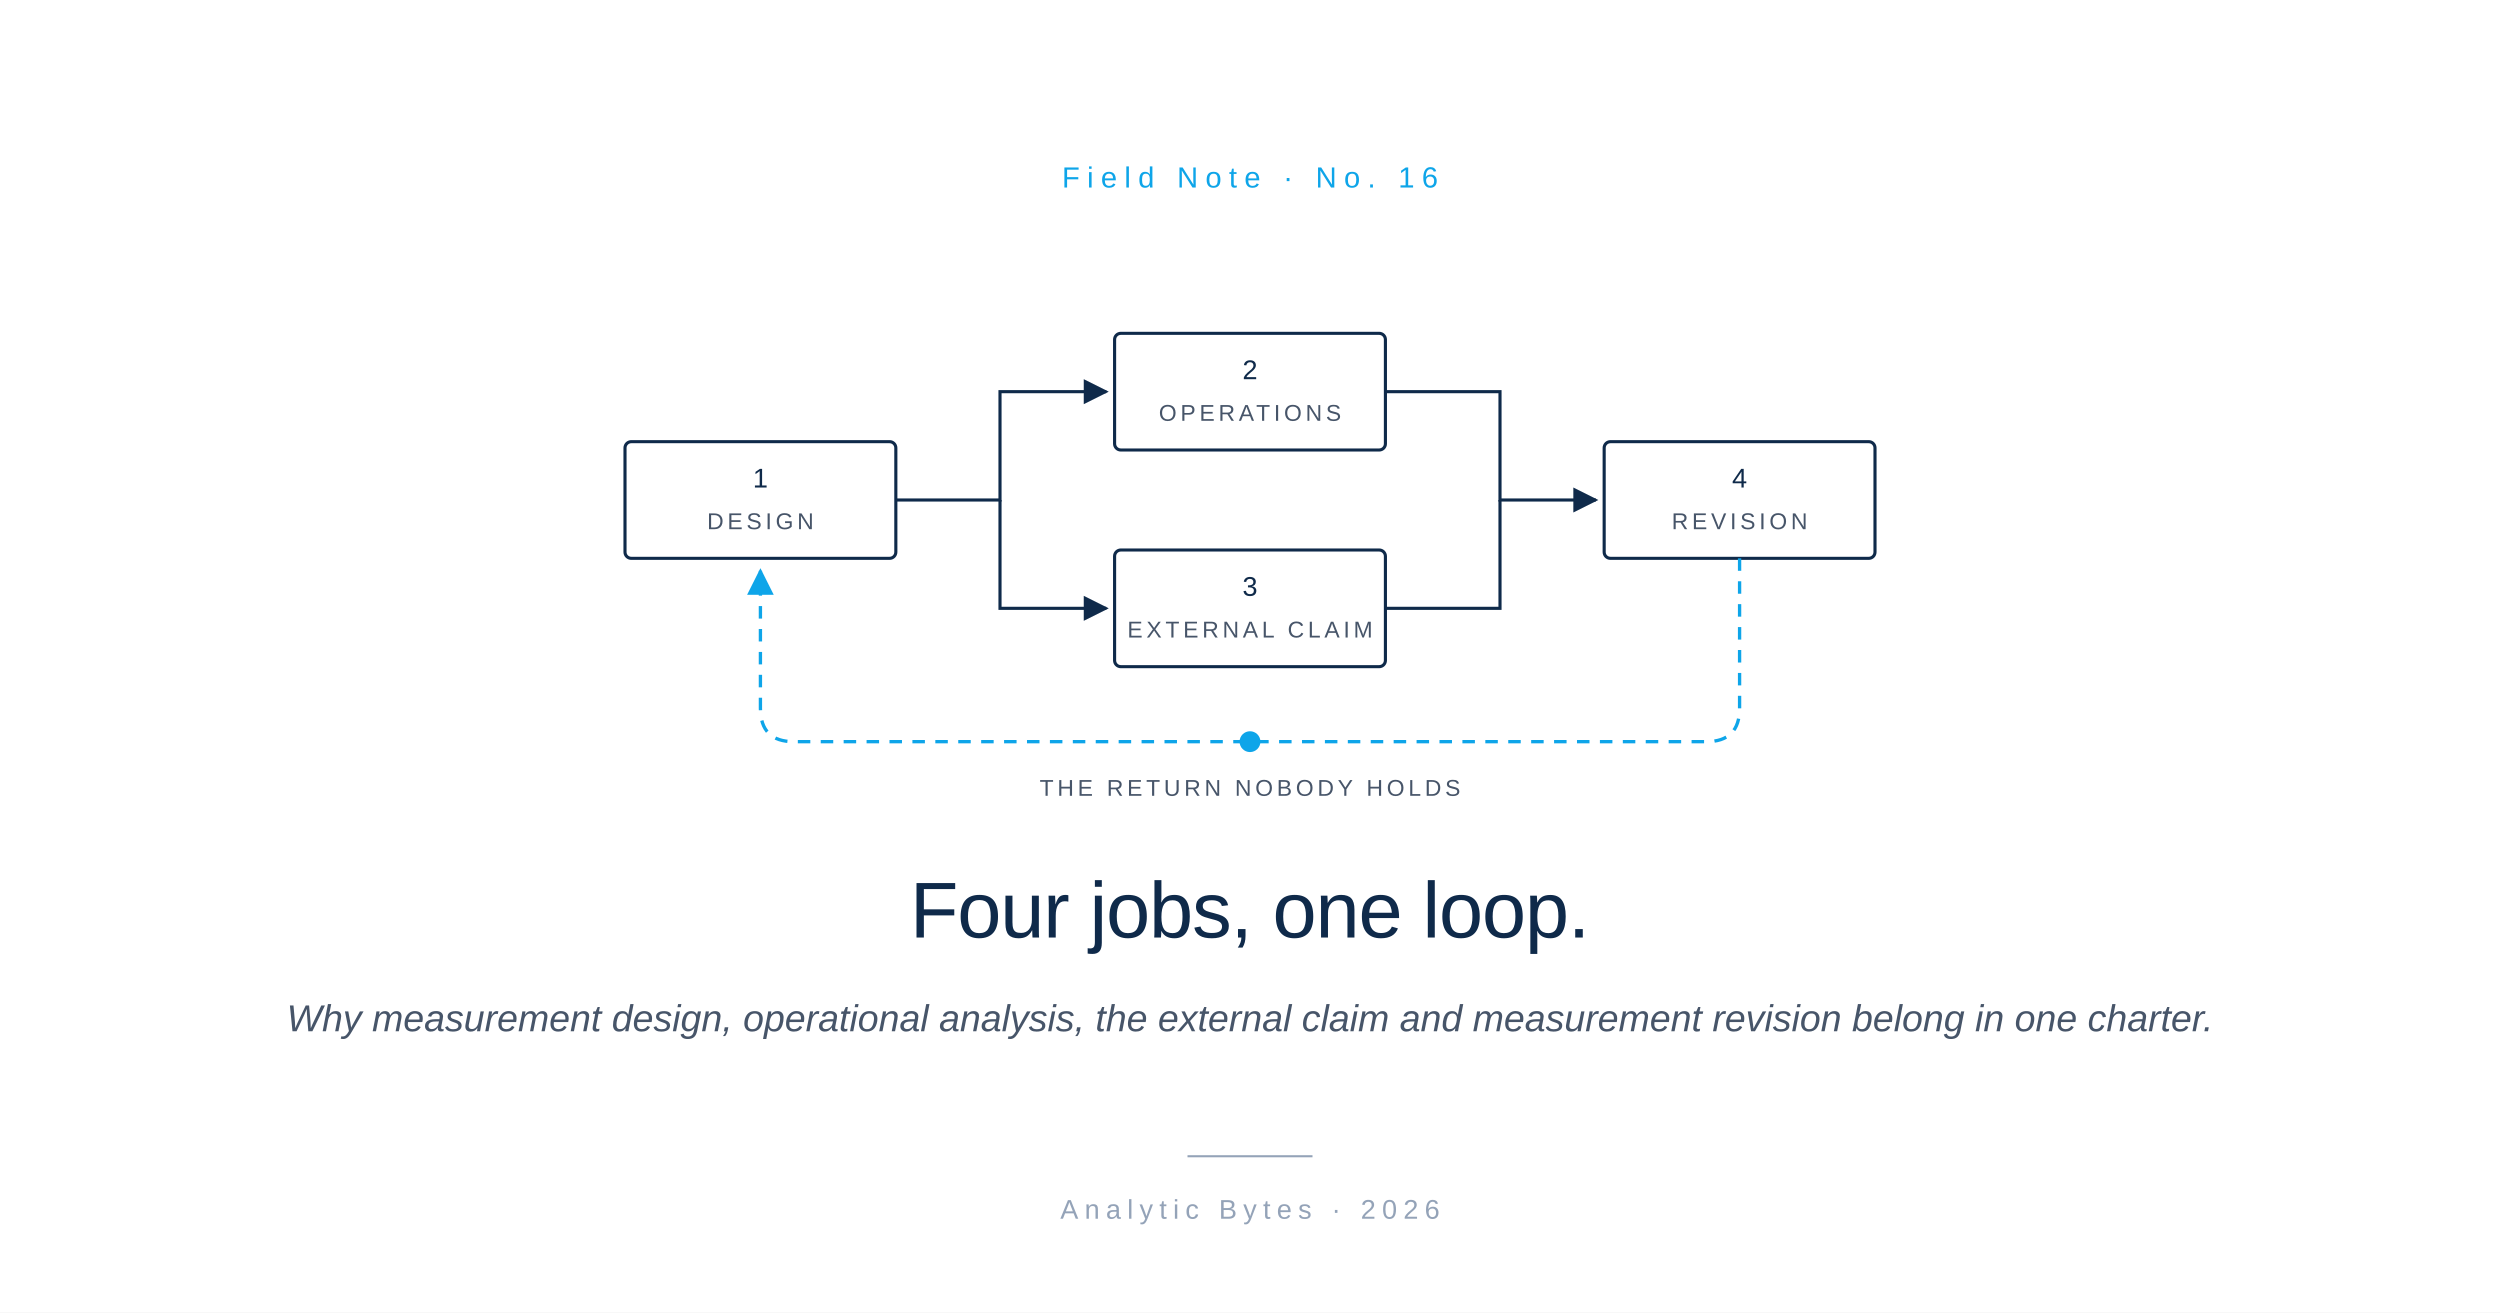
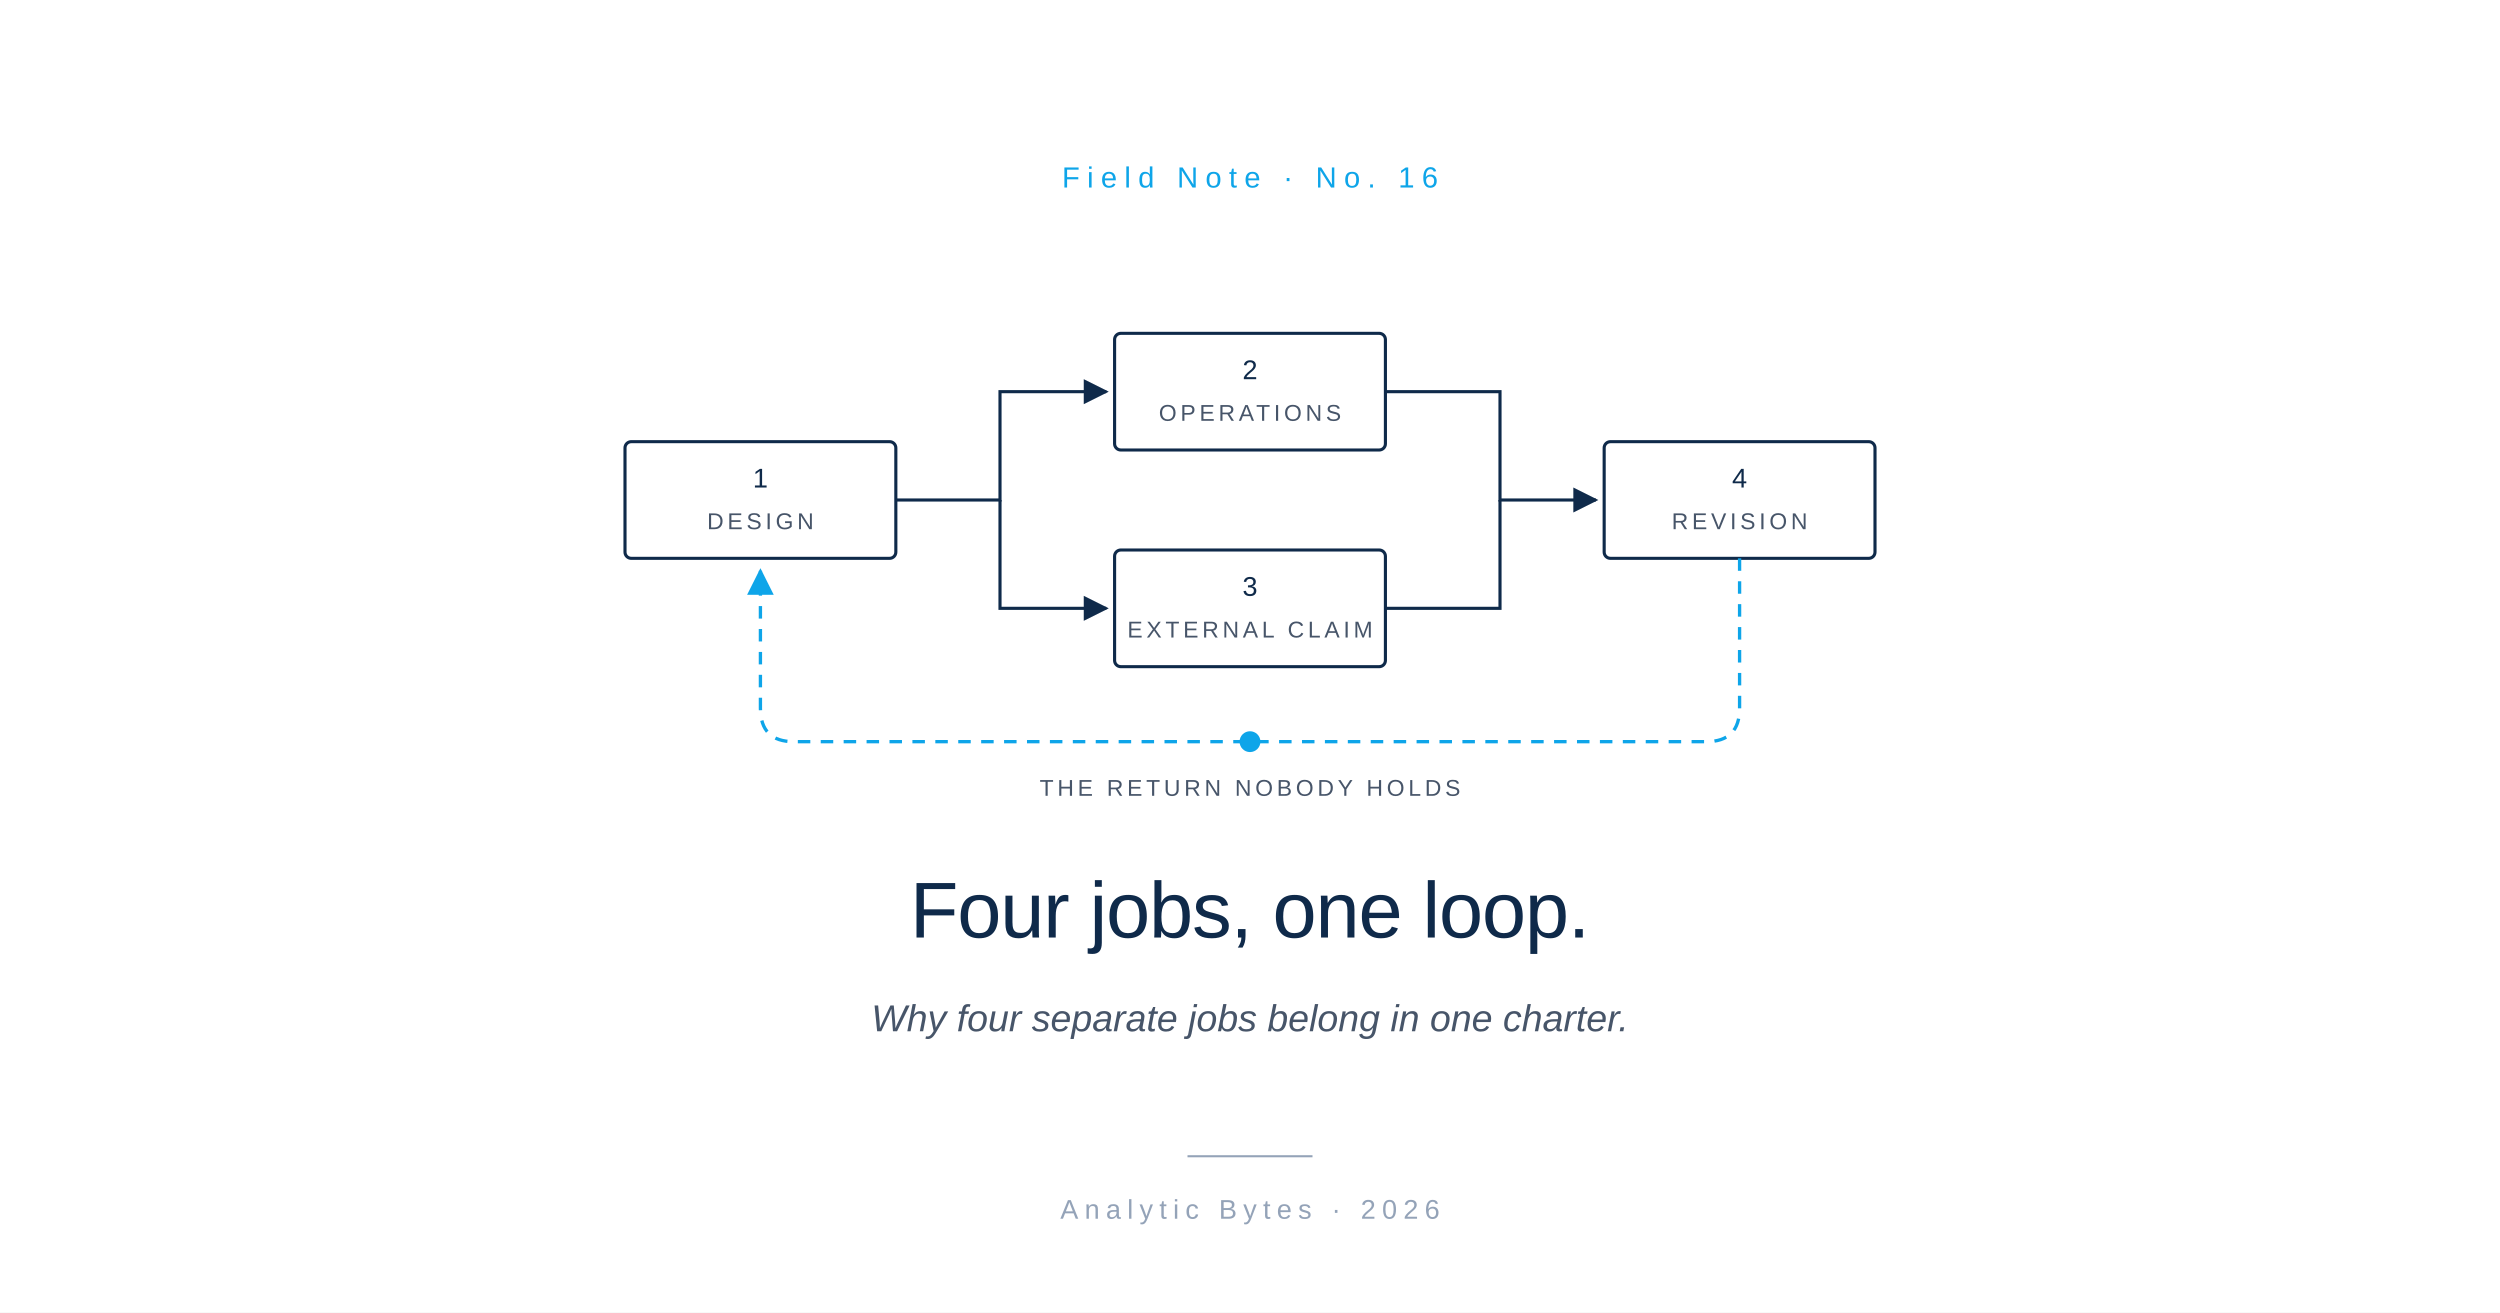
<svg xmlns="http://www.w3.org/2000/svg" viewBox="0 0 1200 630" role="img">
  <rect width="1200" height="630" fill="#FFFFFF" />
  <text x="600" y="90" font-family="-apple-system, BlinkMacSystemFont, 'Helvetica Neue', Arial, sans-serif" font-size="14" font-weight="500" letter-spacing="3.5" fill="#0EA5E9" text-anchor="middle">Field Note  ·  No. 16</text>
  <defs>
    <marker id="navyArrow" viewBox="0 0 10 10" refX="9" refY="5" markerWidth="8" markerHeight="8" orient="auto-start-reverse">
      <path d="M 0 0 L 10 5 L 0 10 z" fill="#0F2A4A" />
    </marker>
    <marker id="tealArrow" viewBox="0 0 10 10" refX="9" refY="5" markerWidth="8" markerHeight="8" orient="auto-start-reverse">
      <path d="M 0 0 L 10 5 L 0 10 z" fill="#0EA5E9" />
    </marker>
  </defs>
  <g transform="translate(600, 240)" font-family="-apple-system, BlinkMacSystemFont, 'Helvetica Neue', Arial, sans-serif">
    <rect x="-300" y="-28" width="130" height="56" fill="none" stroke="#0F2A4A" stroke-width="1.5" rx="3" />
    <text x="-235" y="-6" text-anchor="middle" font-size="13" fill="#0F2A4A">1</text>
    <text x="-235" y="14" text-anchor="middle" font-size="11" letter-spacing="1.8" fill="#475569">DESIGN</text>
    <rect x="-65" y="-80" width="130" height="56" fill="none" stroke="#0F2A4A" stroke-width="1.5" rx="3" />
    <text x="0" y="-58" text-anchor="middle" font-size="13" fill="#0F2A4A">2</text>
    <text x="0" y="-38" text-anchor="middle" font-size="11" letter-spacing="1.8" fill="#475569">OPERATIONS</text>
    <rect x="-65" y="24" width="130" height="56" fill="none" stroke="#0F2A4A" stroke-width="1.5" rx="3" />
    <text x="0" y="46" text-anchor="middle" font-size="13" fill="#0F2A4A">3</text>
    <text x="0" y="66" text-anchor="middle" font-size="11" letter-spacing="1.8" fill="#475569">EXTERNAL CLAIM</text>
    <rect x="170" y="-28" width="130" height="56" fill="none" stroke="#0F2A4A" stroke-width="1.5" rx="3" />
    <text x="235" y="-6" text-anchor="middle" font-size="13" fill="#0F2A4A">4</text>
    <text x="235" y="14" text-anchor="middle" font-size="11" letter-spacing="1.8" fill="#475569">REVISION</text>
    <path d="M -170 0 L -120 0 L -120 -52 L -69 -52" fill="none" stroke="#0F2A4A" stroke-width="1.5" marker-end="url(#navyArrow)" />
    <path d="M -120 0 L -120 52 L -69 52" fill="none" stroke="#0F2A4A" stroke-width="1.5" marker-end="url(#navyArrow)" />
    <path d="M 65 -52 L 120 -52 L 120 0 L 166 0" fill="none" stroke="#0F2A4A" stroke-width="1.5" marker-end="url(#navyArrow)" />
    <path d="M 65 52 L 120 52 L 120 0" fill="none" stroke="#0F2A4A" stroke-width="1.5" />
    <path d="M 235 28 L 235 100 Q 235 116 219 116 L -219 116 Q -235 116 -235 100 L -235 34" fill="none" stroke="#0EA5E9" stroke-width="1.6" stroke-dasharray="6 5" marker-end="url(#tealArrow)" />
    <circle cx="0" cy="116" r="5" fill="#0EA5E9" />
    <text x="0" y="142" text-anchor="middle" font-size="11" letter-spacing="1.8" fill="#475569">THE RETURN NOBODY HOLDS</text>
  </g>
  <text x="600" y="450" font-family="-apple-system, BlinkMacSystemFont, 'Helvetica Neue', Arial, sans-serif" font-size="38" font-weight="500" letter-spacing="-0.5" fill="#0F2A4A" text-anchor="middle">Four jobs, one loop.</text>
-   <text x="600" y="495" font-family="-apple-system, BlinkMacSystemFont, 'Helvetica Neue', Arial, sans-serif" font-size="18" font-style="italic" fill="#475569" text-anchor="middle">Why measurement design, operational analysis, the external claim and measurement revision belong in one charter.</text>
+   <text x="600" y="495" font-family="-apple-system, BlinkMacSystemFont, 'Helvetica Neue', Arial, sans-serif" font-size="18" font-style="italic" fill="#475569" text-anchor="middle">Why four separate jobs belong in one charter.</text>
  <line x1="570" y1="555" x2="630" y2="555" stroke="#94A3B8" stroke-width="1" />
  <text x="600" y="585" font-family="-apple-system, BlinkMacSystemFont, 'Helvetica Neue', Arial, sans-serif" font-size="13" letter-spacing="3" fill="#94A3B8" text-anchor="middle">Analytic Bytes  ·  2026</text>
</svg>
